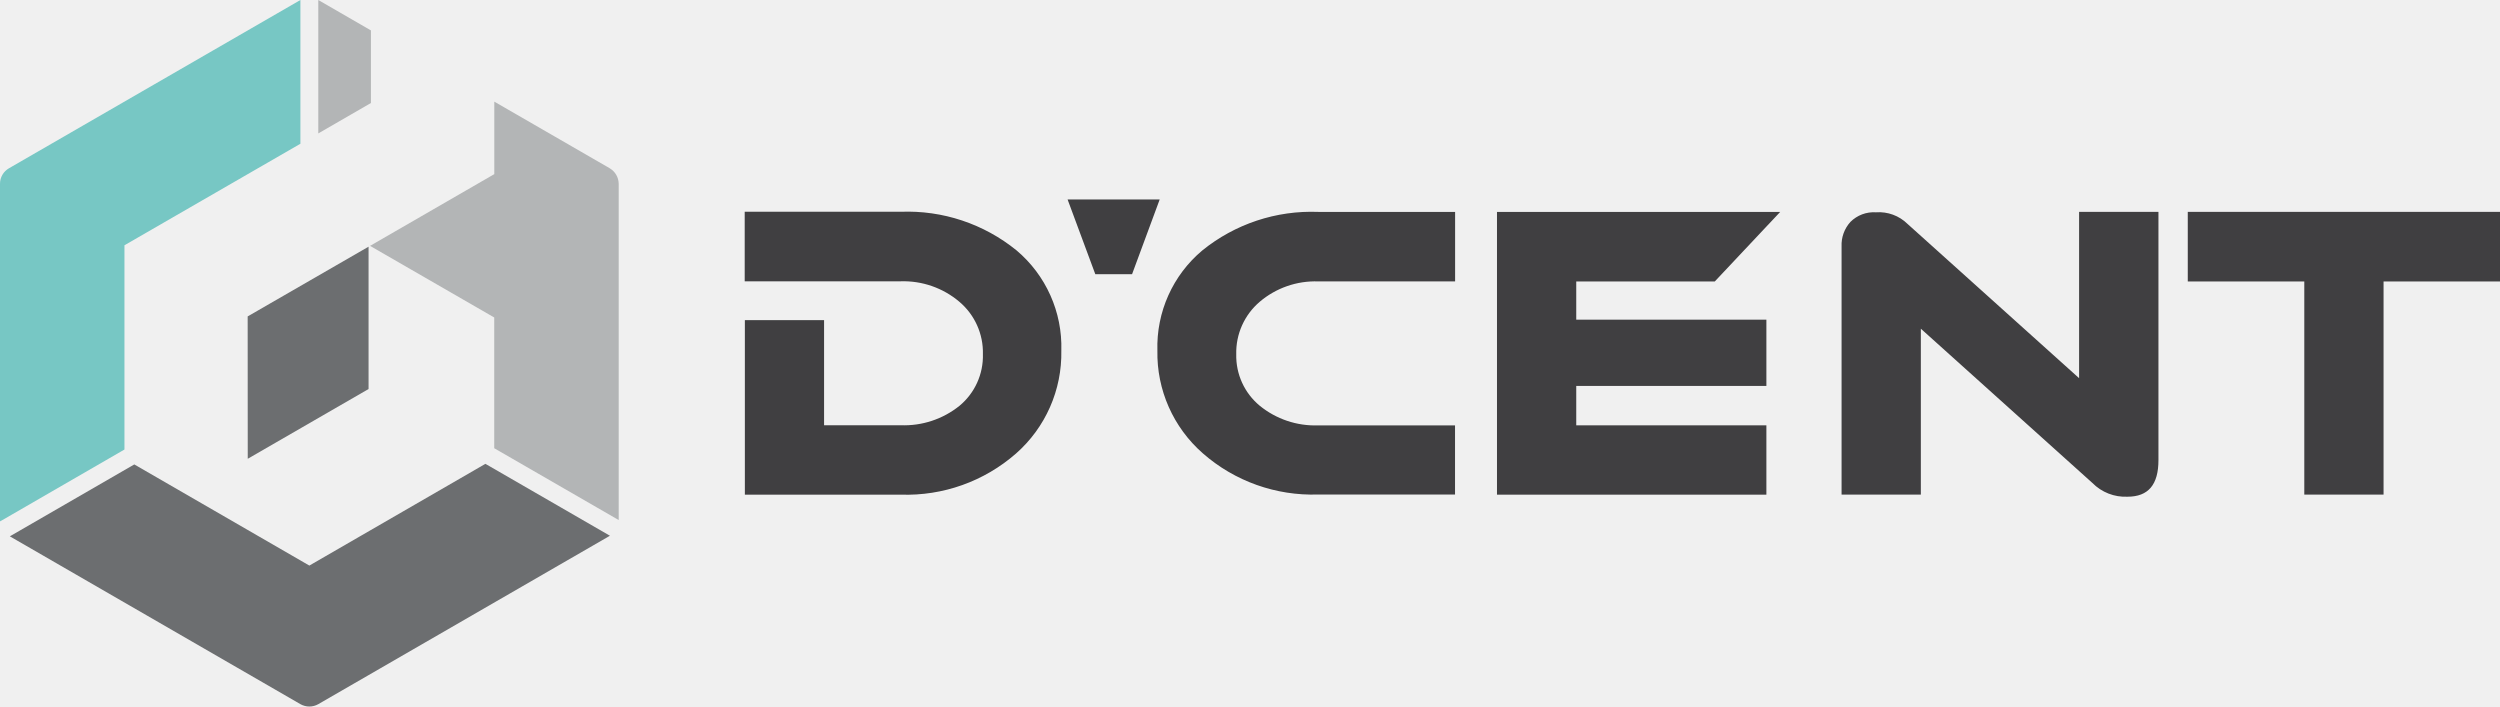
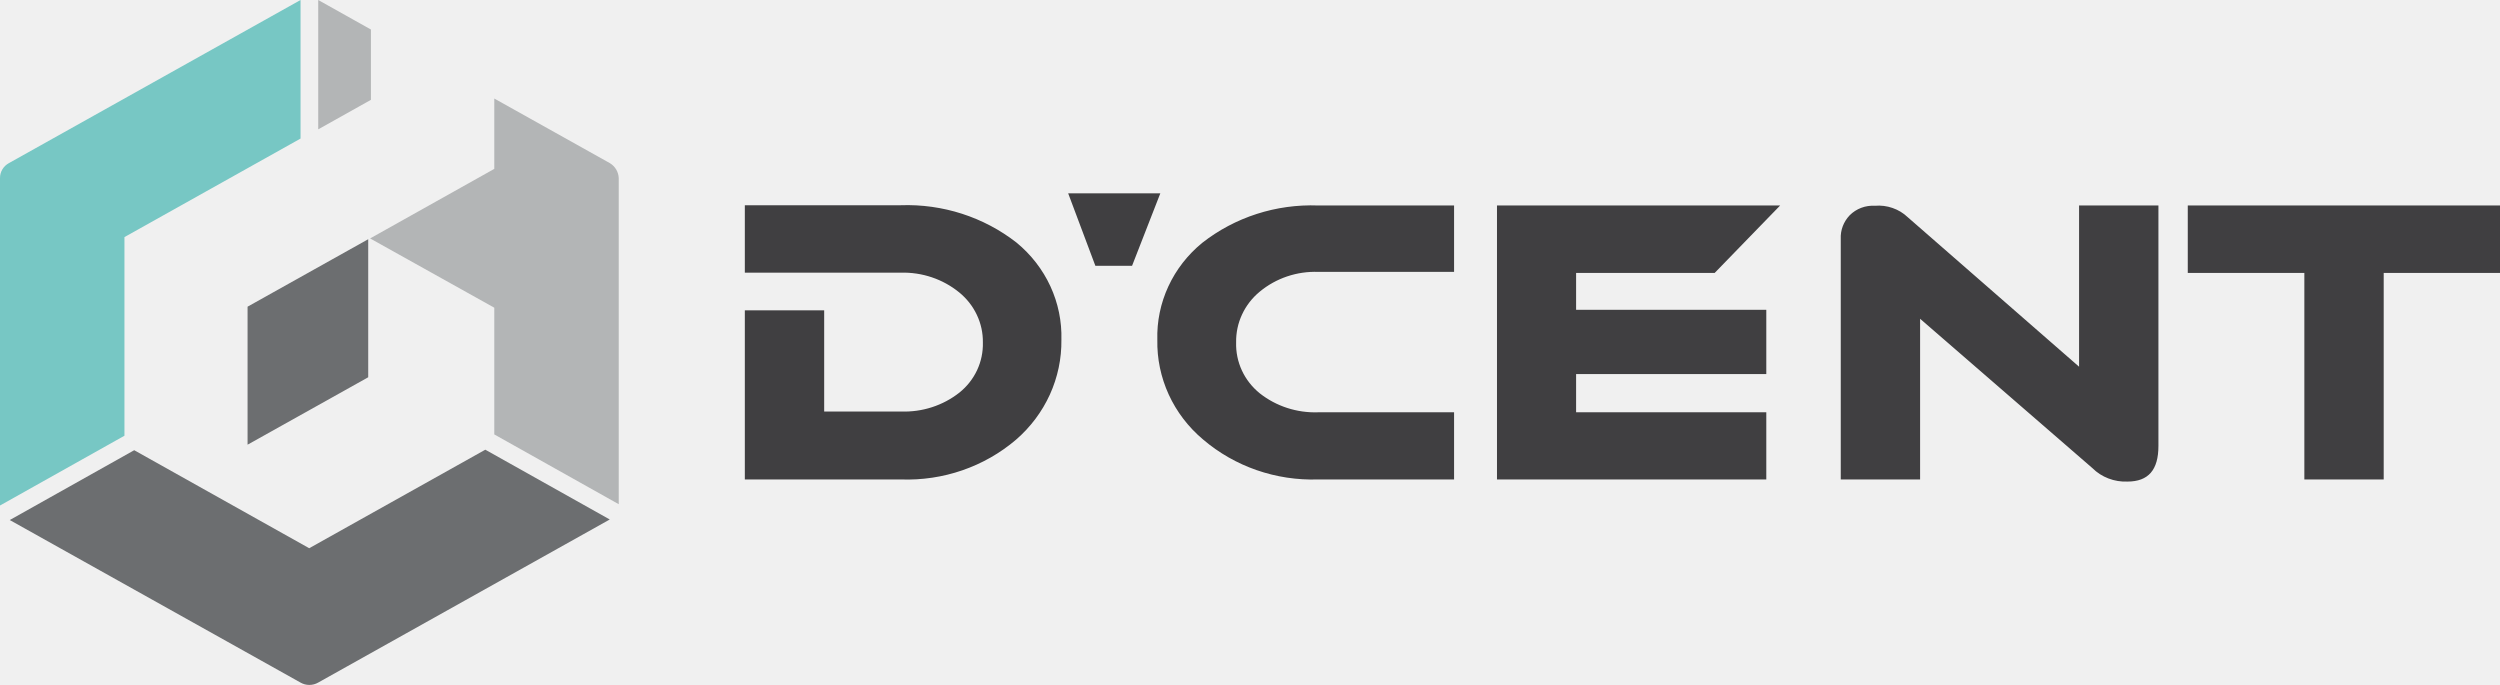
- <svg xmlns="http://www.w3.org/2000/svg" width="92" height="26" viewBox="0 0 92 26">
-   <g fill="none" fill-rule="evenodd">
-     <g fill-rule="nonzero">
-       <g>
-         <g>
-           <g fill="#403F41">
-             <path d="M12.057 5.401c.042-1.417-.566-2.775-1.65-3.688C9.204.736 7.687.232 6.141.293H.405v2.559h5.736c.788-.026 1.558.241 2.16.75.568.478.888 1.188.87 1.93.02.733-.297 1.433-.861 1.901-.612.492-1.38.746-2.164.716h-2.82V4.28H.411v6.423h5.735c1.555.053 3.073-.488 4.244-1.514 1.085-.956 1.695-2.34 1.667-3.787zM15.592 5.401c-.028 1.447.585 2.831 1.675 3.784 1.17 1.025 2.688 1.566 4.244 1.513h5.034V8.154H21.51c-.781.028-1.547-.23-2.153-.724-.562-.466-.88-1.163-.863-1.893-.018-.741.299-1.45.863-1.931.6-.51 1.37-.778 2.157-.75h5.034V.298h-5.033c-1.549-.061-3.066.443-4.27 1.418-1.086.91-1.695 2.269-1.653 3.685zM52.428.297h-2.917v6.12L43.197.74c-.308-.303-.732-.459-1.163-.427-.35-.023-.691.106-.939.354-.223.247-.34.571-.325.903v9.132h2.917V4.596l6.314 5.678c.339.344.808.527 1.29.505.768 0 1.14-.443 1.14-1.346V.297h-.003zM65 .297L53.51.297 53.51 2.857 57.798 2.857 57.798 10.702 60.715 10.702 60.715 2.857 65 2.857z" transform="translate(-141, -391) translate(18, 297) translate(123, 94) translate(27, 7.5)" />
-           </g>
-           <path fill="#403F41" d="M63.105 10.357L65.511 7.798 55.089 7.798 55.089 18.203 65.003 18.203 65.003 15.652 58.006 15.652 58.006 14.203 65.003 14.203 65.003 11.764 58.006 11.764 58.006 10.357zM41.66 10.09L40.307 10.09 39.287 7.34 42.677 7.34z" transform="translate(-141, -391) translate(18, 297) translate(123, 94)" />
-           <g>
-             <path fill="#B3B5B6" d="M11.713 4.91L13.65 3.791 13.65 1.119 11.713 0z" transform="translate(-141, -391) translate(18, 297) translate(123, 94)" />
-             <path fill="#77C7C4" d="M4.58 16.543V9.026l6.475-3.736V0L.329 6.193c-.204.117-.33.335-.329.57V19.15l.004.037 4.577-2.645z" transform="translate(-141, -391) translate(18, 297) translate(123, 94)" />
-             <path fill="#6C6E70" d="M17.863 17.069l-6.479 3.744-6.442-3.722-4.58 2.646 10.693 6.176c.204.116.454.116.658 0l10.726-6.194.008-.003-4.584-2.647z" transform="translate(-141, -391) translate(18, 297) translate(123, 94)" />
-             <path fill="#B3B5B6" d="M22.44 6.193L18.19 3.74v2.668l-4.572 2.64 4.57 2.636v4.811l4.58 2.643V6.763c-.003-.234-.127-.45-.329-.57z" transform="translate(-141, -391) translate(18, 297) translate(123, 94)" />
-             <path fill="#6C6E70" d="M9.114 11.644L9.117 16.883 13.563 14.316 13.563 9.078z" transform="translate(-141, -391) translate(18, 297) translate(123, 94)" />
-           </g>
-         </g>
-       </g>
-     </g>
+ <svg xmlns="http://www.w3.org/2000/svg" width="73" height="20" viewBox="0 0 73 20" fill="none">
+   <g clip-path="url(#clip0_1506_37863)">
+     <path d="M30.993 9.923C31.008 9.385 30.898 8.851 30.672 8.36C30.445 7.868 30.107 7.433 29.684 7.085C28.727 6.337 27.524 5.949 26.296 5.993H21.749V7.962H26.296C26.921 7.943 27.531 8.148 28.01 8.539C28.229 8.718 28.405 8.941 28.524 9.194C28.644 9.447 28.704 9.722 28.7 10C28.707 10.278 28.65 10.554 28.532 10.807C28.414 11.06 28.238 11.284 28.017 11.462C27.535 11.843 26.925 12.04 26.304 12.016H24.066V9.062H21.749V14H26.304C27.537 14.045 28.741 13.63 29.668 12.839C30.091 12.473 30.428 12.023 30.657 11.52C30.885 11.017 31 10.473 30.993 9.923ZM33.794 9.923C33.783 10.473 33.897 11.018 34.127 11.521C34.357 12.023 34.699 12.471 35.127 12.831C36.054 13.623 37.257 14.041 38.491 14H42.459V12.039H38.491C37.872 12.061 37.266 11.864 36.785 11.485C36.562 11.304 36.383 11.077 36.264 10.82C36.144 10.562 36.087 10.282 36.095 10C36.09 9.719 36.148 9.439 36.268 9.183C36.387 8.926 36.564 8.698 36.785 8.516C37.26 8.123 37.868 7.917 38.491 7.939H42.459V6H38.491C37.263 5.954 36.059 6.342 35.103 7.093C34.68 7.439 34.342 7.873 34.116 8.363C33.889 8.853 33.779 9.386 33.794 9.923ZM63.026 6H60.709V10.708L55.702 6.339C55.577 6.22 55.427 6.13 55.263 6.073C55.099 6.016 54.924 5.993 54.75 6.008C54.613 6 54.477 6.02 54.349 6.068C54.222 6.116 54.107 6.19 54.012 6.285C53.923 6.378 53.854 6.487 53.809 6.605C53.764 6.724 53.744 6.851 53.75 6.977V14H56.067V9.308L61.098 13.669C61.23 13.801 61.39 13.904 61.566 13.971C61.743 14.039 61.932 14.07 62.121 14.062C62.732 14.062 63.026 13.723 63.026 13.023V6ZM73 6H63.883V7.969H67.287V14H69.604V7.969H73V6Z" fill="#403F41" />
+     <path d="M50.068 7.97L51.98 6H43.712V14H51.576V12.039H46.022V10.923H51.576V9.046H46.022V7.97H50.068ZM33.056 7.762H31.985L31.191 5.646H33.881L33.056 7.762Z" fill="#403F41" />
+     <path d="M9.292 3.777L10.831 2.915V0.862L9.292 0V3.777Z" fill="#B3B5B6" />
+     <path d="M3.634 12.723V6.923L8.776 4.046V0L0.262 4.762C0.182 4.805 0.115 4.869 0.069 4.946C0.023 5.023 -0.001 5.111 1.08649e-05 5.2V14.761L3.634 12.723Z" fill="#77C7C4" />
+     <path d="M14.171 13.131L9.029 16.008L3.919 13.146L0.285 15.185L8.775 19.931C8.853 19.976 8.942 20 9.033 20C9.124 20 9.213 19.976 9.291 19.931L17.805 15.169L14.171 13.131Z" fill="#6C6E70" />
+     <path d="M17.805 4.762L14.433 2.877V4.931L10.807 6.962L14.433 8.985V12.685L18.067 14.723V5.2C18.064 5.112 18.038 5.026 17.993 4.949C17.947 4.873 17.883 4.808 17.805 4.762Z" fill="#B3B5B6" />
+     <path d="M7.229 8.955V12.985L10.752 11.016V6.985L7.229 8.955Z" fill="#6C6E70" />
  </g>
+   <defs>
+     <clipPath id="clip0_1506_37863">
+       <rect width="73" height="20" fill="white" />
+     </clipPath>
+   </defs>
</svg>
